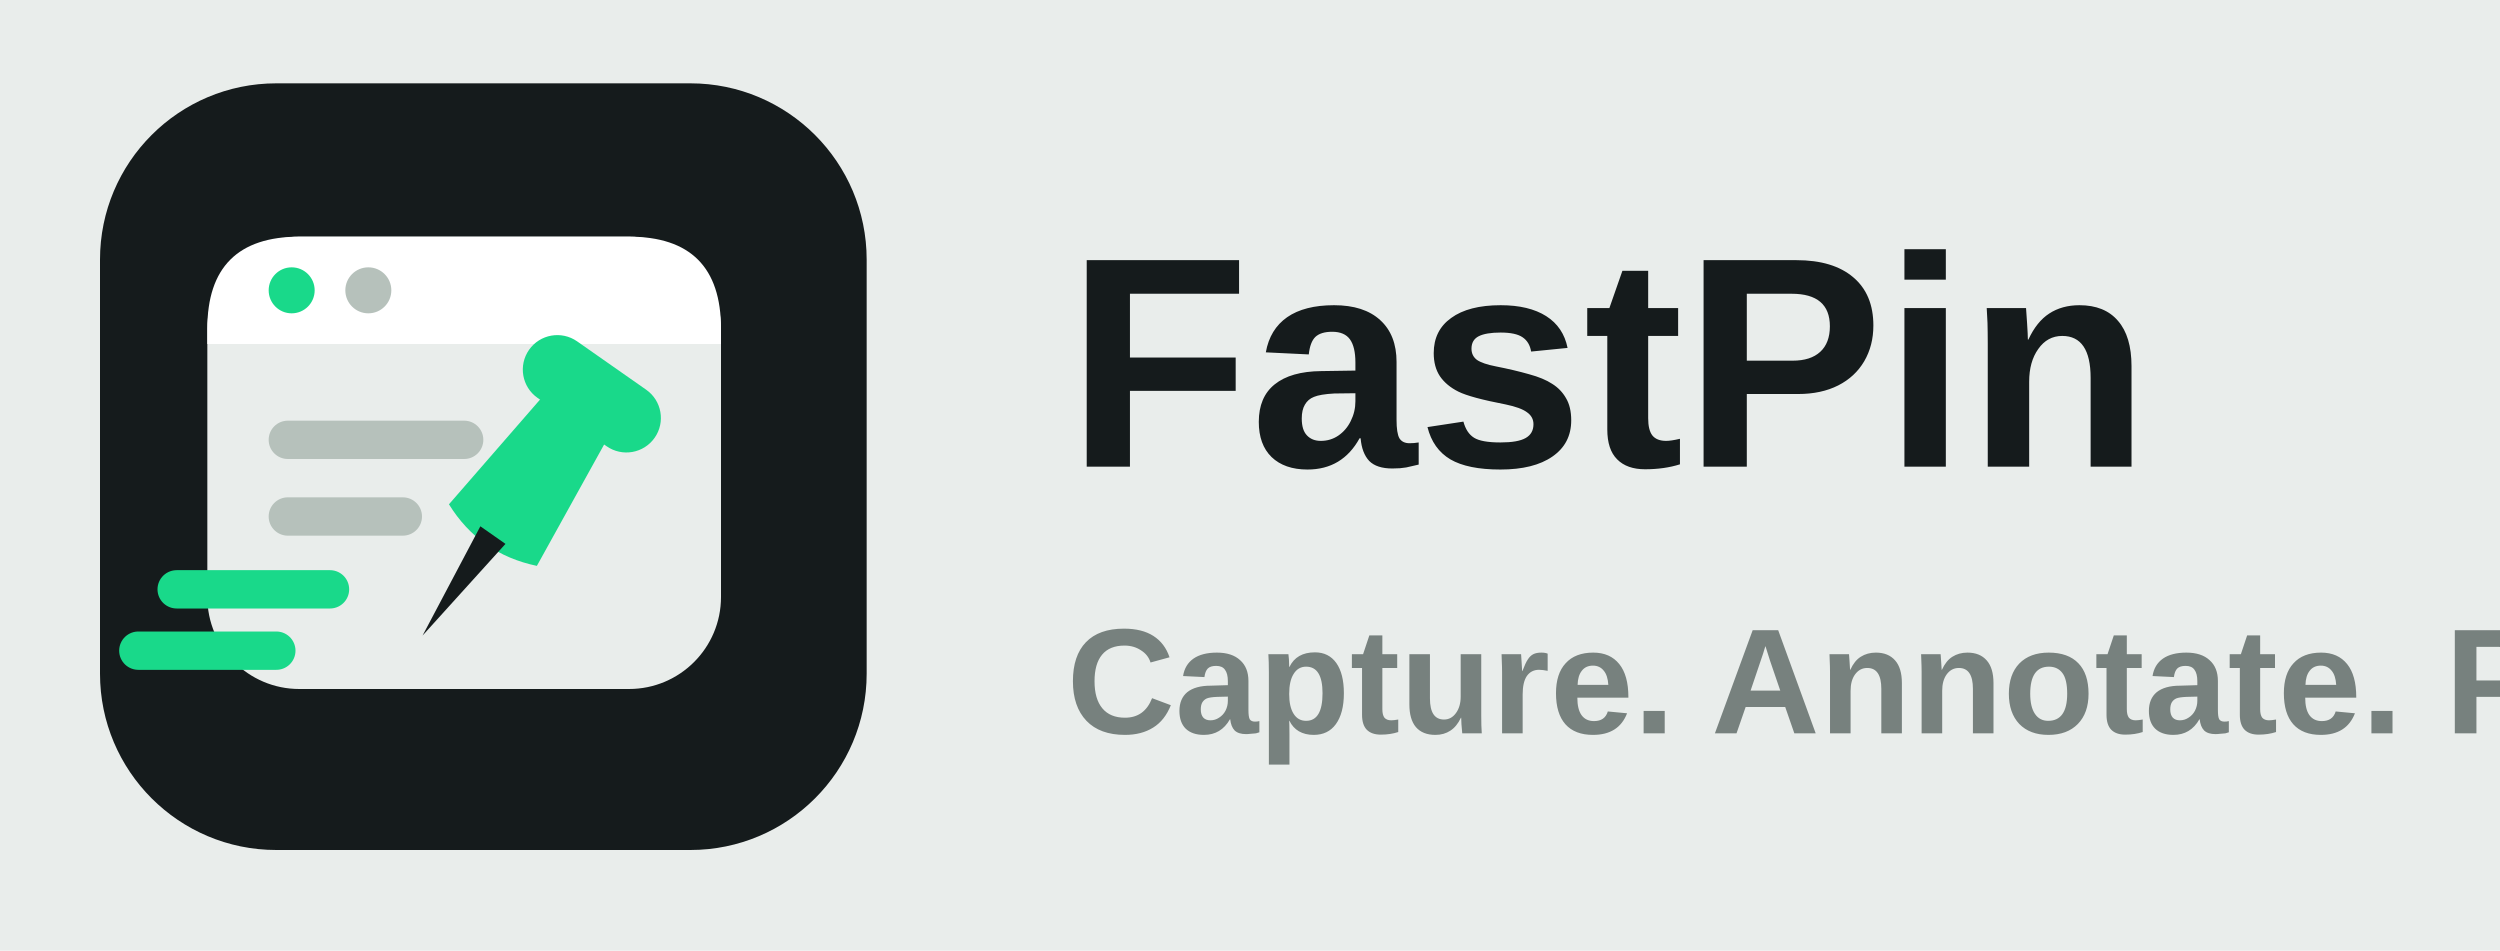
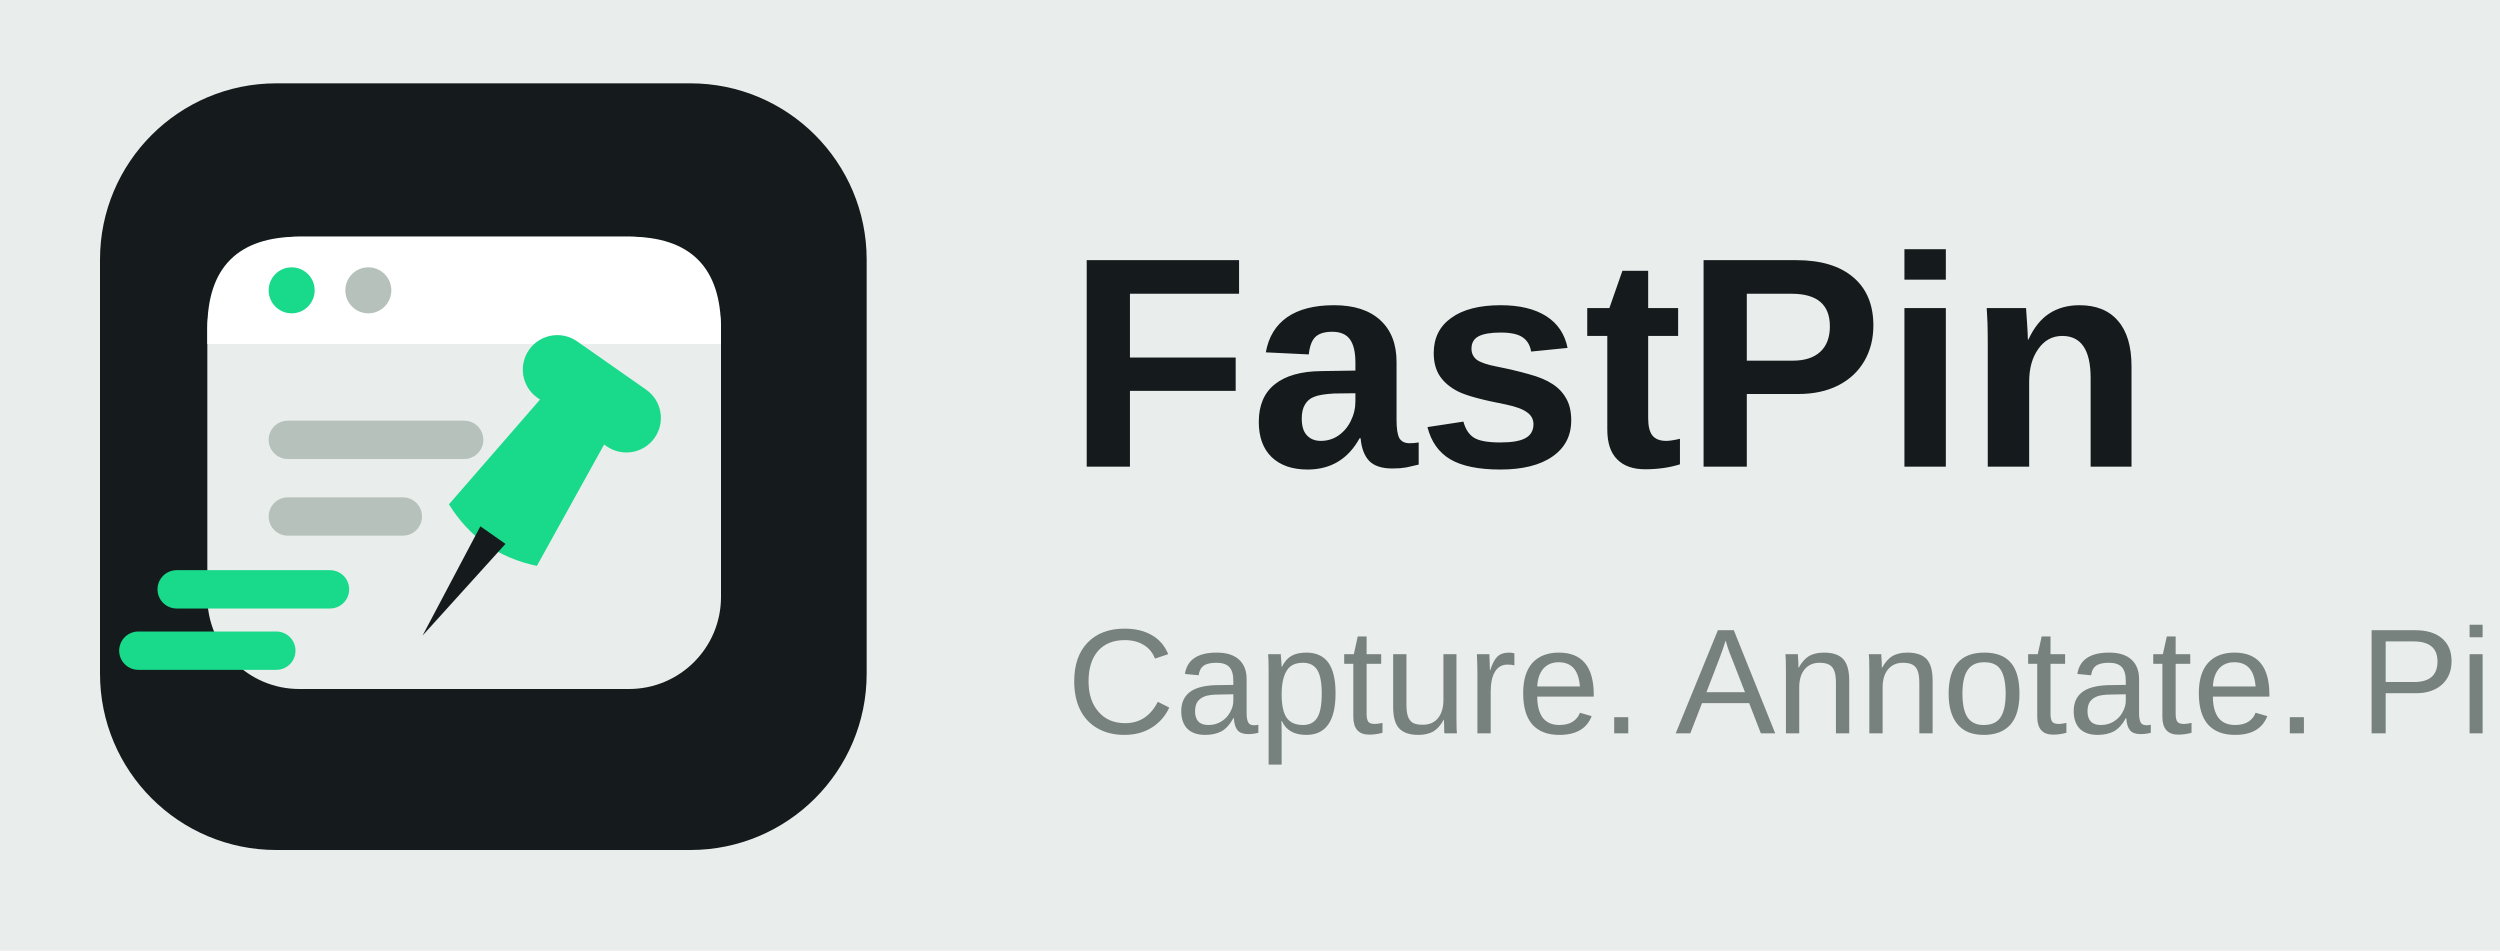
<svg xmlns="http://www.w3.org/2000/svg" width="150" height="57" viewBox="0 0 150 57">
  <rect width="150" height="57" fill="#E9EDEB" />
  <g transform="translate(6 5) scale(.46)">
    <rect width="100" height="100" rx="23" fill="#151B1C" />
-     <rect x="14" y="20" width="67" height="59" rx="12" fill="#E9EDEB" />
-     <path d="M14 34H81V32Q81 20 69 20H26Q14 20 14 32Z" fill="#FFFFFF" />
-     <circle cx="25" cy="27" r="3" fill="#19D98A" />
-     <circle cx="35" cy="27" r="3" fill="#B6C1BB" />
-     <rect x="22" y="44" width="28" height="5" rx="2.5" fill="#B6C1BB" />
-     <rect x="22" y="54" width="20" height="5" rx="2.5" fill="#B6C1BB" />
-     <g transform="translate(61 45) rotate(35)">
-       <rect x="-10" y="-10" width="20" height="9" rx="4.5" fill="#19D98A" />
-       <path d="M-5 -2L-7 17Q0 20 7 17L5 -2Z" fill="#19D98A" />
-       <path d="M-2 17L0 33L2 17Z" fill="#151B1C" />
+     <g>
+       <rect x="14" y="20" width="67" height="59" rx="12" fill="#E9EDEB" />
+       <path d="M14 34H81V32Q81 20 69 20H26Q14 20 14 32Z" fill="#FFFFFF" />
+       <circle cx="25" cy="27" r="3" fill="#19D98A" />
+       <circle cx="35" cy="27" r="3" fill="#B6C1BB" />
+       <rect x="22" y="44" width="28" height="5" rx="2.5" fill="#B6C1BB" />
+       <rect x="22" y="54" width="20" height="5" rx="2.5" fill="#B6C1BB" />
+       <g transform="translate(61 45) rotate(35)">
+         <rect x="-10" y="-10" width="20" height="9" rx="4.5" fill="#19D98A" />
+         <path d="M-5 -2L-7 17Q0 20 7 17L5 -2Z" fill="#19D98A" />
+         <path d="M-2 17L0 33L2 17Z" fill="#151B1C" />
+       </g>
+       <path d="M10 66H30M5 74H23" stroke="#19D98A" stroke-width="5" stroke-linecap="round" />
    </g>
-     <path d="M10 66H30M5 74H23" stroke="#19D98A" stroke-width="5" stroke-linecap="round" />
  </g>
  <text x="64" y="28" font-family="Arial,Helvetica,sans-serif" font-size="18" font-weight="700" fill="#151B1C">FastPin</text>
-   <text x="64" y="44" font-family="Arial,Helvetica,sans-serif" font-size="9" font-weight="700" fill="#77817E">Capture. Annotate. Pin.</text>
+   <text x="64" y="44" font-family="Arial,Helvetica,sans-serif" font-size="9" font-weight="500" fill="#77817E">Capture. Annotate. Pin.</text>
</svg>
